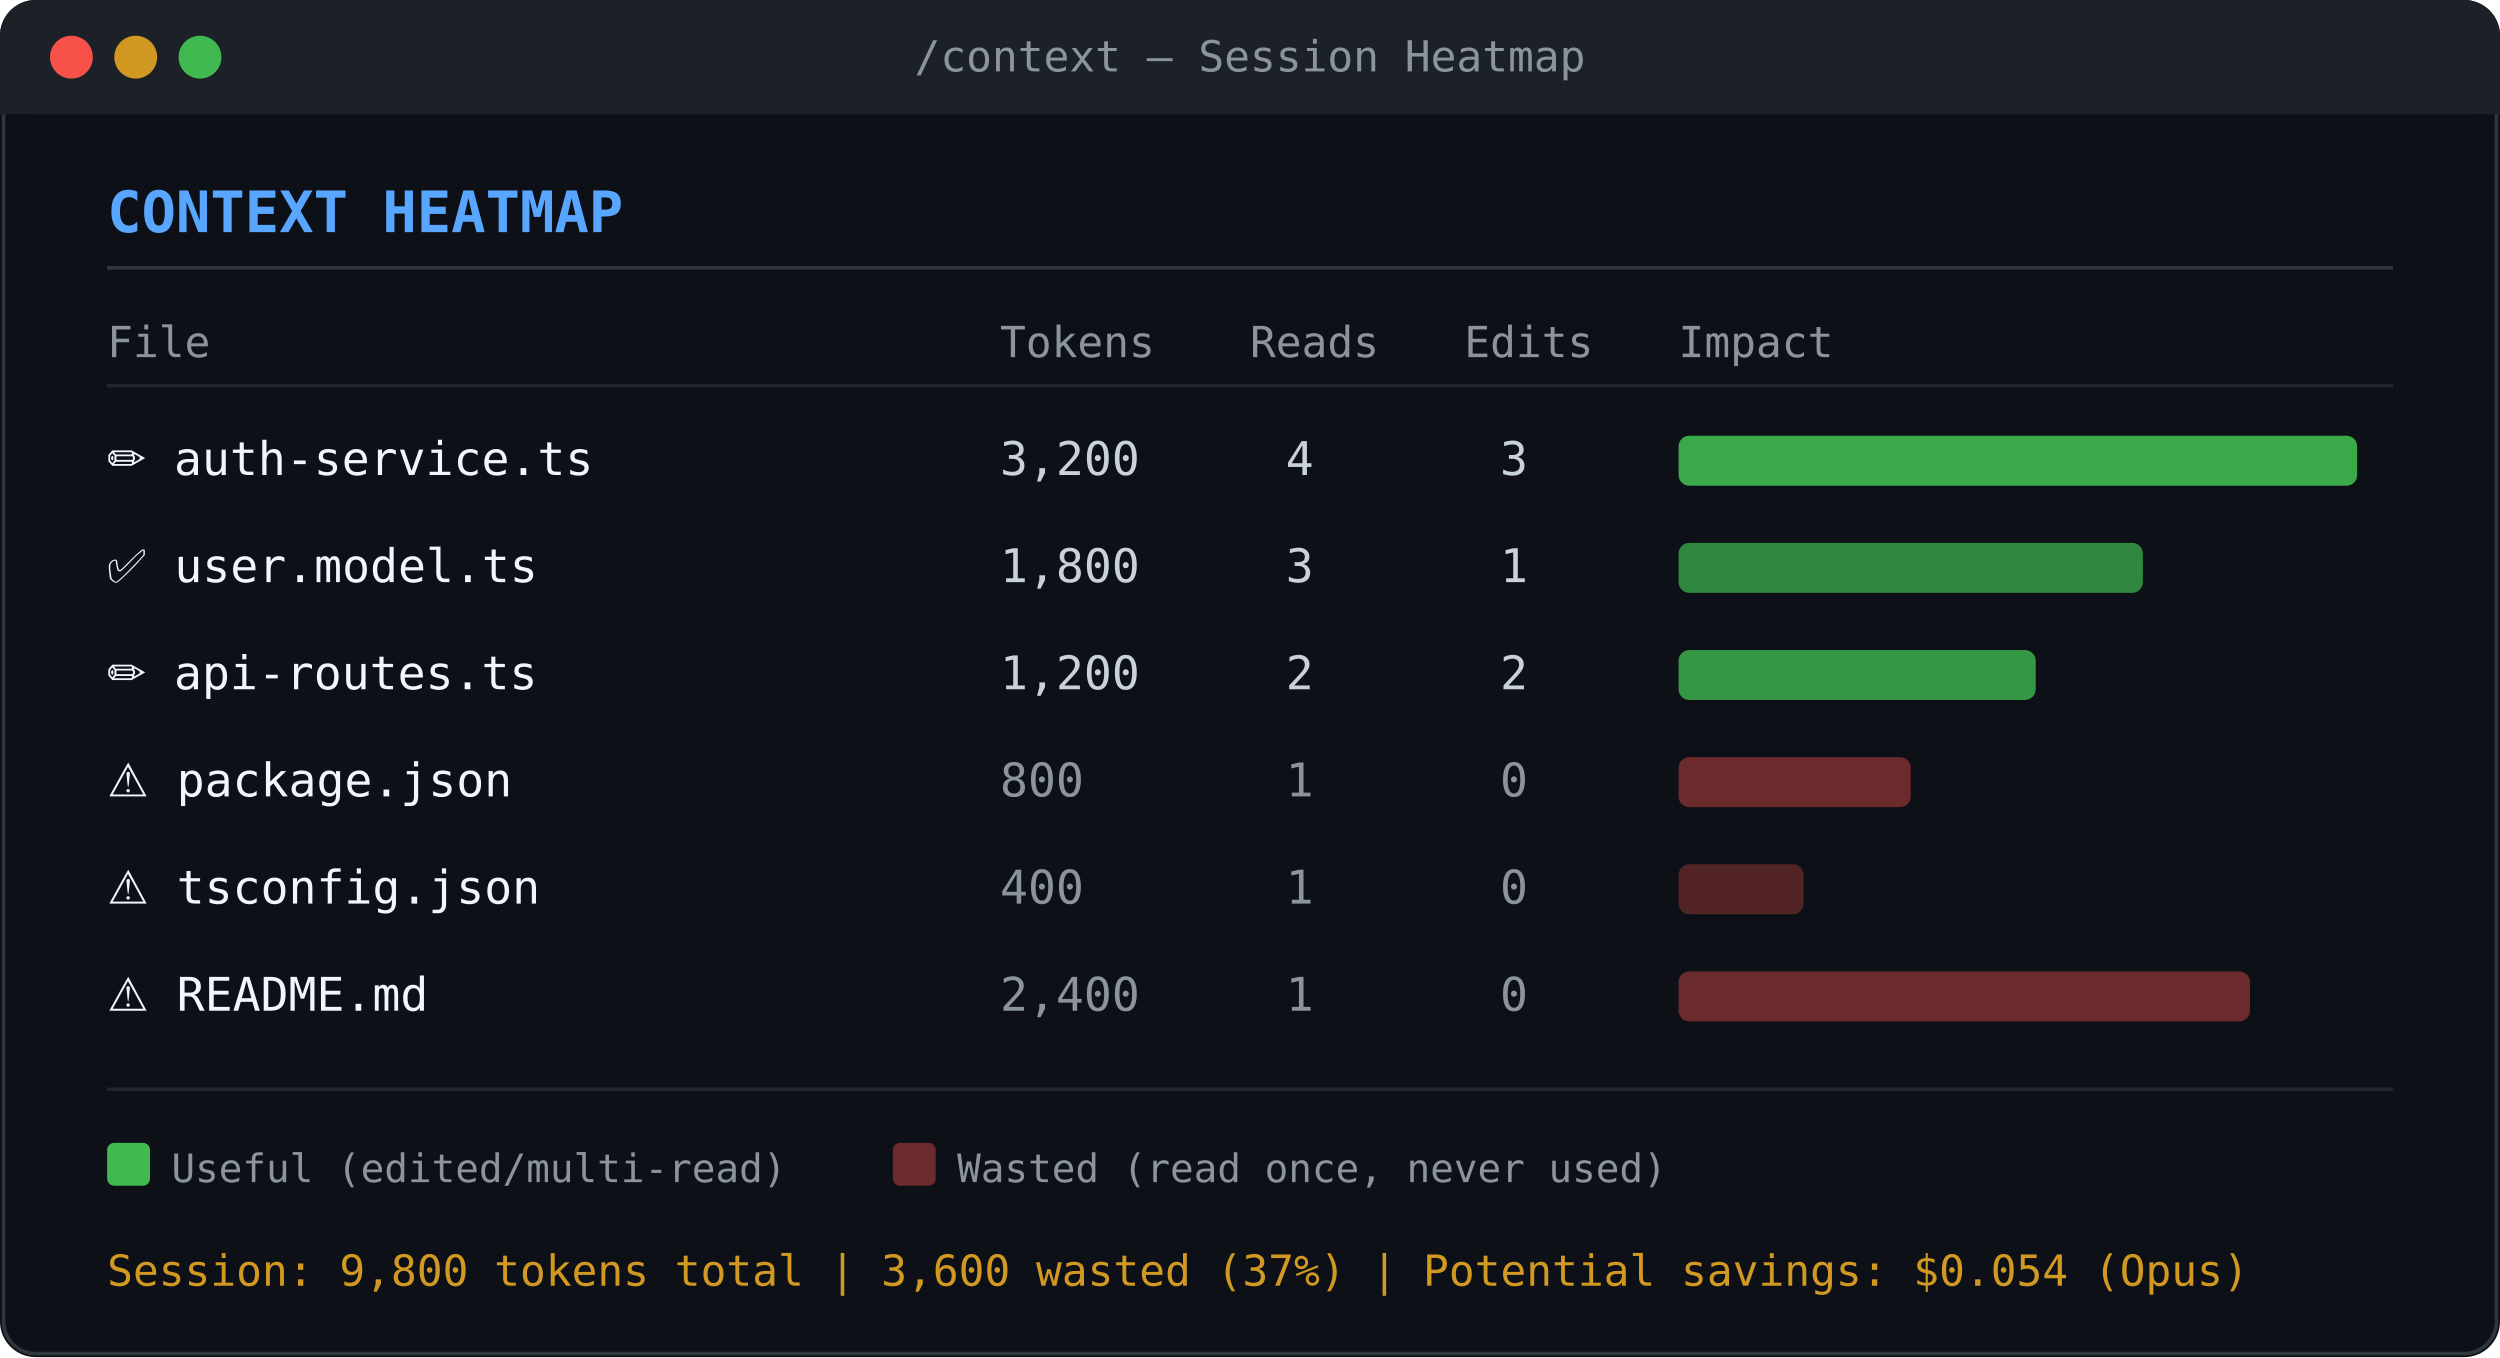
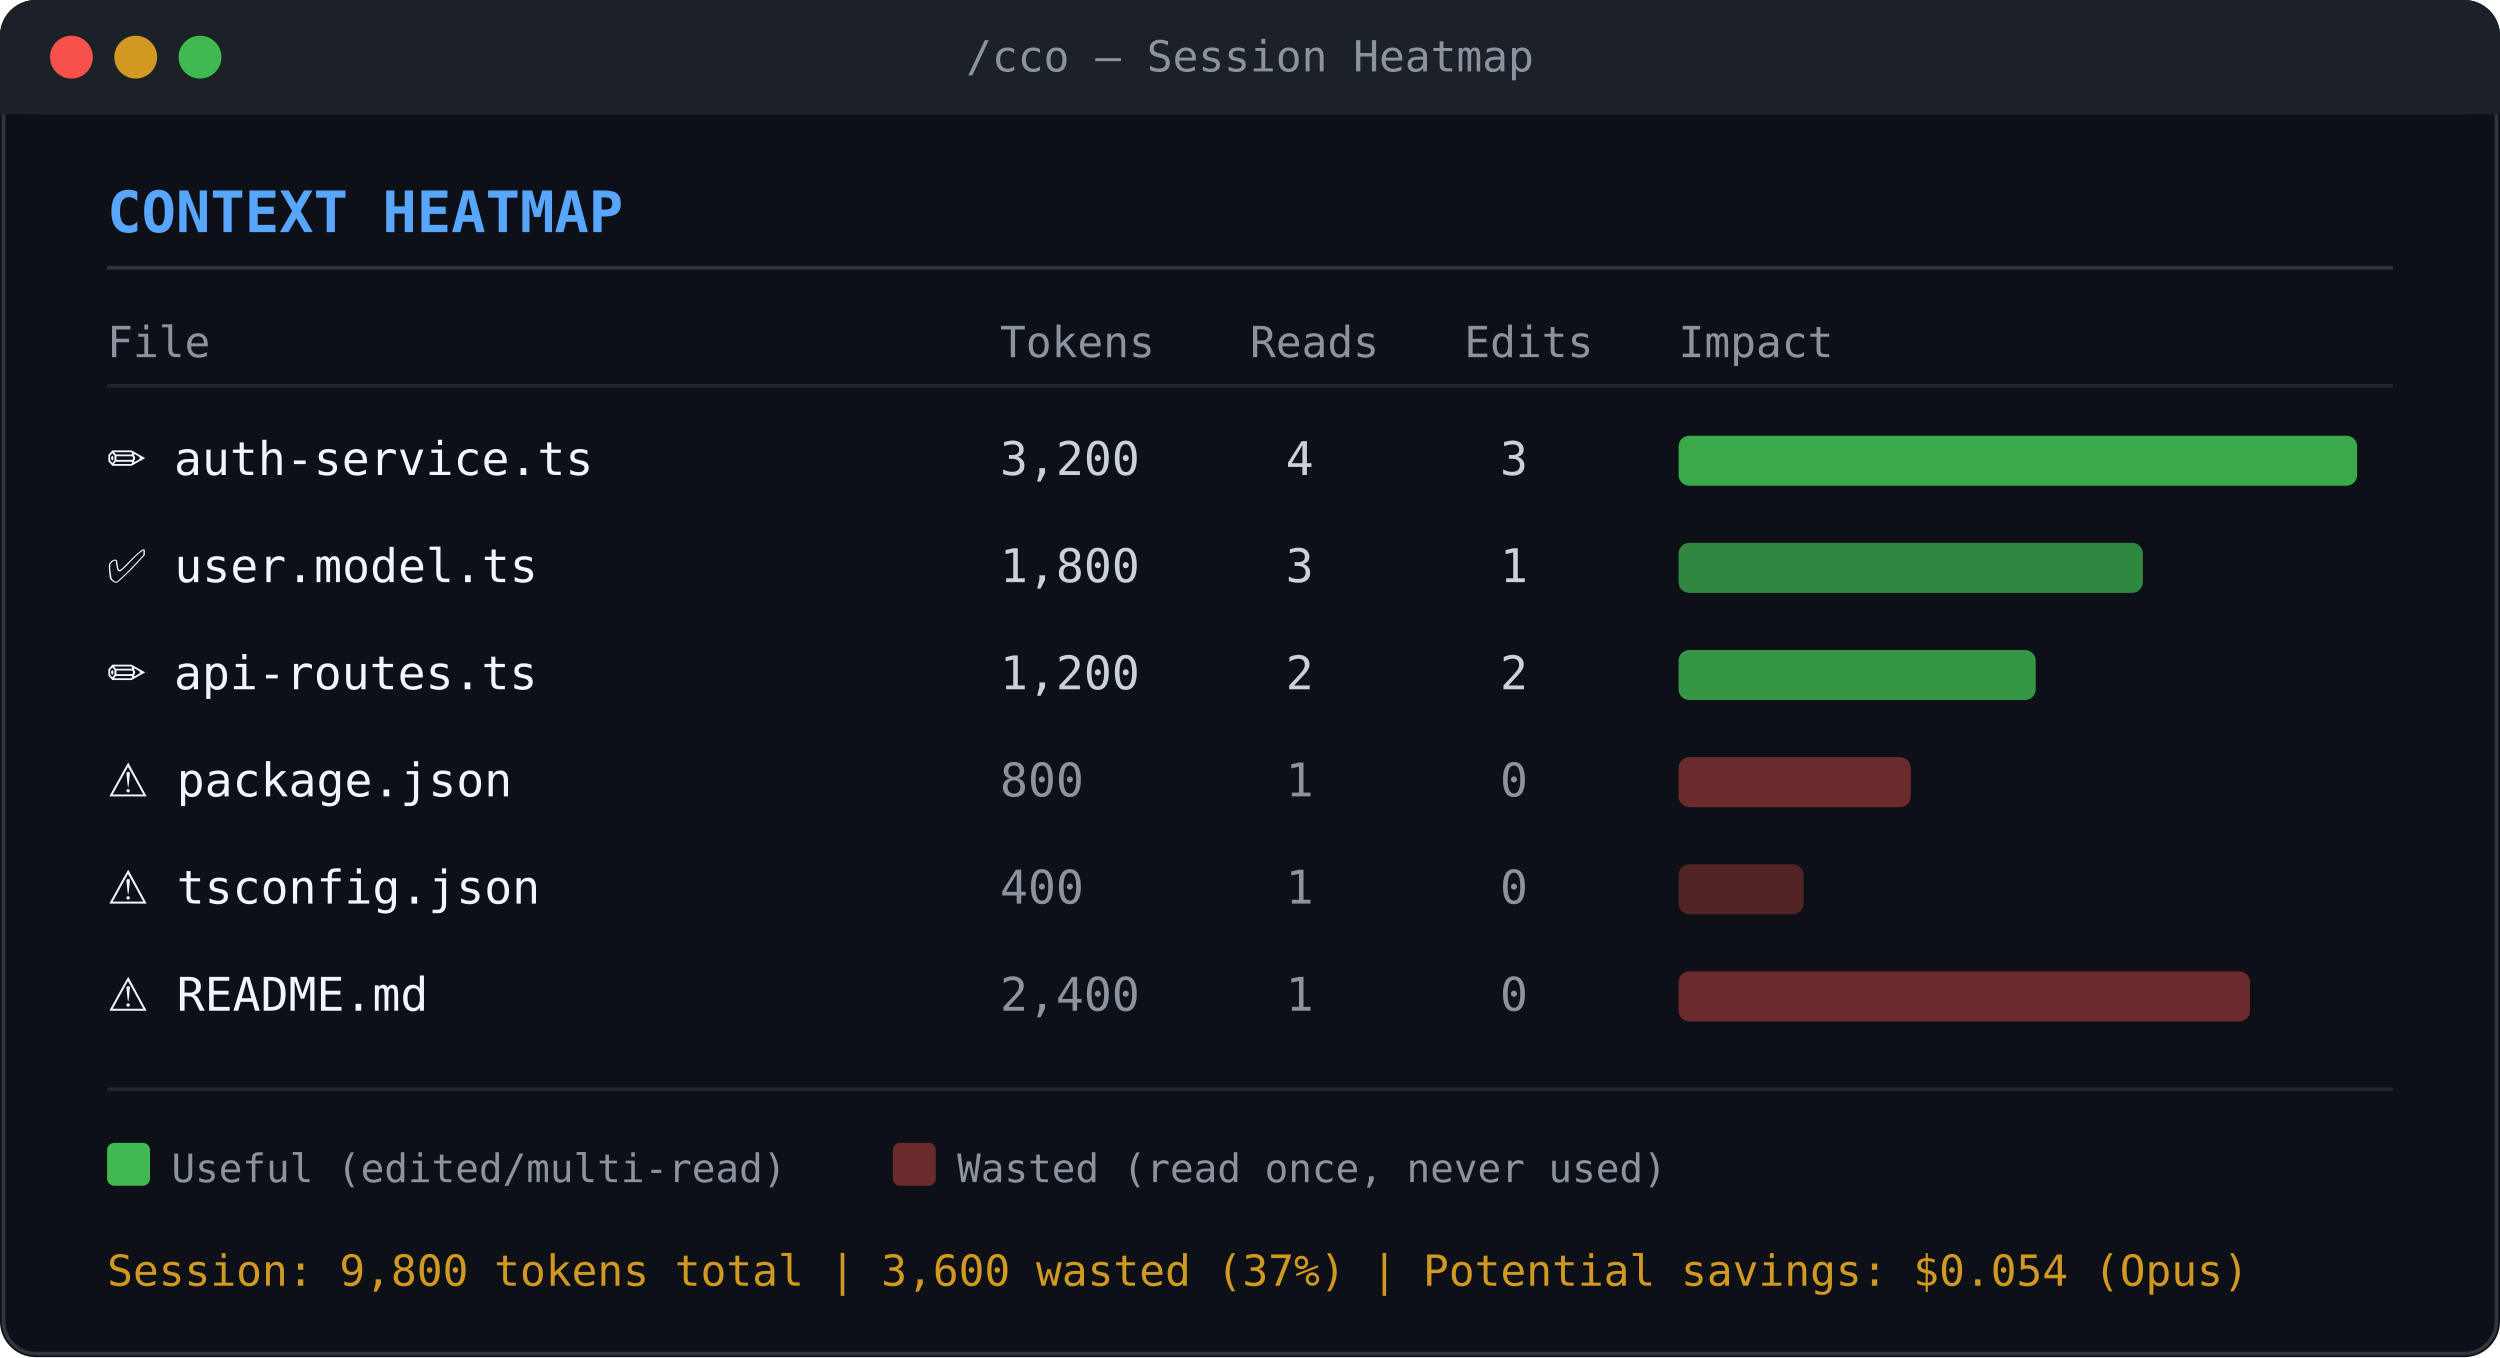
<svg xmlns="http://www.w3.org/2000/svg" viewBox="0 0 700 380" fill="none">
  <defs>
    <linearGradient id="hbg" x1="0" y1="0" x2="700" y2="380">
      <stop offset="0%" stop-color="#0d1117" />
      <stop offset="100%" stop-color="#161b22" />
    </linearGradient>
  </defs>
  <rect width="700" height="380" rx="10" fill="url(#hbg)" />
  <rect x="1" y="1" width="698" height="378" rx="9" fill="none" stroke="#30363d" stroke-width="1" />
  <rect x="0" y="0" width="700" height="32" rx="10" fill="#1c2128" />
  <rect x="0" y="20" width="700" height="12" fill="#1c2128" />
  <circle cx="20" cy="16" r="6" fill="#f85149" />
  <circle cx="38" cy="16" r="6" fill="#d29922" />
  <circle cx="56" cy="16" r="6" fill="#3fb950" />
-   <text x="350" y="20" font-family="SF Mono, monospace" font-size="12" fill="#8b949e" text-anchor="middle">/context — Session Heatmap</text>
+   <text x="350" y="20" font-family="SF Mono, monospace" font-size="12" fill="#8b949e" text-anchor="middle">/cco — Session Heatmap</text>
  <text x="30" y="65" font-family="SF Mono, monospace" font-size="16" font-weight="700" fill="#58a6ff">CONTEXT HEATMAP</text>
  <line x1="30" y1="75" x2="670" y2="75" stroke="#30363d" stroke-width="1" />
  <text x="30" y="100" font-family="SF Mono, monospace" font-size="12" fill="#8b949e">File</text>
  <text x="280" y="100" font-family="SF Mono, monospace" font-size="12" fill="#8b949e">Tokens</text>
  <text x="350" y="100" font-family="SF Mono, monospace" font-size="12" fill="#8b949e">Reads</text>
  <text x="410" y="100" font-family="SF Mono, monospace" font-size="12" fill="#8b949e">Edits</text>
  <text x="470" y="100" font-family="SF Mono, monospace" font-size="12" fill="#8b949e">Impact</text>
  <line x1="30" y1="108" x2="670" y2="108" stroke="#21262d" stroke-width="1" />
  <text x="30" y="133" font-family="SF Mono, monospace" font-size="13" fill="#f0f6fc">✏️ auth-service.ts</text>
  <text x="280" y="133" font-family="SF Mono, monospace" font-size="13" fill="#c9d1d9">3,200</text>
  <text x="360" y="133" font-family="SF Mono, monospace" font-size="13" fill="#c9d1d9">4</text>
  <text x="420" y="133" font-family="SF Mono, monospace" font-size="13" fill="#c9d1d9">3</text>
  <rect x="470" y="122" width="190" height="14" rx="3" fill="#3fb950" opacity="0.9" />
  <text x="30" y="163" font-family="SF Mono, monospace" font-size="13" fill="#f0f6fc">✅ user.model.ts</text>
  <text x="280" y="163" font-family="SF Mono, monospace" font-size="13" fill="#c9d1d9">1,800</text>
  <text x="360" y="163" font-family="SF Mono, monospace" font-size="13" fill="#c9d1d9">3</text>
  <text x="420" y="163" font-family="SF Mono, monospace" font-size="13" fill="#c9d1d9">1</text>
  <rect x="470" y="152" width="130" height="14" rx="3" fill="#3fb950" opacity="0.7" />
  <text x="30" y="193" font-family="SF Mono, monospace" font-size="13" fill="#f0f6fc">✏️ api-routes.ts</text>
  <text x="280" y="193" font-family="SF Mono, monospace" font-size="13" fill="#c9d1d9">1,200</text>
  <text x="360" y="193" font-family="SF Mono, monospace" font-size="13" fill="#c9d1d9">2</text>
  <text x="420" y="193" font-family="SF Mono, monospace" font-size="13" fill="#c9d1d9">2</text>
  <rect x="470" y="182" width="100" height="14" rx="3" fill="#3fb950" opacity="0.8" />
  <text x="30" y="223" font-family="SF Mono, monospace" font-size="13" fill="#f0f6fc">⚠️ package.json</text>
  <text x="280" y="223" font-family="SF Mono, monospace" font-size="13" fill="#8b949e">800</text>
  <text x="360" y="223" font-family="SF Mono, monospace" font-size="13" fill="#8b949e">1</text>
  <text x="420" y="223" font-family="SF Mono, monospace" font-size="13" fill="#8b949e">0</text>
  <rect x="470" y="212" width="65" height="14" rx="3" fill="#f85149" opacity="0.4" />
  <text x="30" y="253" font-family="SF Mono, monospace" font-size="13" fill="#f0f6fc">⚠️ tsconfig.json</text>
  <text x="280" y="253" font-family="SF Mono, monospace" font-size="13" fill="#8b949e">400</text>
  <text x="360" y="253" font-family="SF Mono, monospace" font-size="13" fill="#8b949e">1</text>
  <text x="420" y="253" font-family="SF Mono, monospace" font-size="13" fill="#8b949e">0</text>
  <rect x="470" y="242" width="35" height="14" rx="3" fill="#f85149" opacity="0.3" />
  <text x="30" y="283" font-family="SF Mono, monospace" font-size="13" fill="#f0f6fc">⚠️ README.md</text>
  <text x="280" y="283" font-family="SF Mono, monospace" font-size="13" fill="#8b949e">2,400</text>
  <text x="360" y="283" font-family="SF Mono, monospace" font-size="13" fill="#8b949e">1</text>
  <text x="420" y="283" font-family="SF Mono, monospace" font-size="13" fill="#8b949e">0</text>
  <rect x="470" y="272" width="160" height="14" rx="3" fill="#f85149" opacity="0.4" />
  <line x1="30" y1="305" x2="670" y2="305" stroke="#21262d" stroke-width="1" />
  <rect x="30" y="320" width="12" height="12" rx="2" fill="#3fb950" />
  <text x="48" y="331" font-family="SF Mono, monospace" font-size="11" fill="#8b949e">Useful (edited/multi-read)</text>
  <rect x="250" y="320" width="12" height="12" rx="2" fill="#f85149" opacity="0.4" />
  <text x="268" y="331" font-family="SF Mono, monospace" font-size="11" fill="#8b949e">Wasted (read once, never used)</text>
  <text x="30" y="360" font-family="SF Mono, monospace" font-size="12" fill="#d29922">Session: 9,800 tokens total | 3,600 wasted (37%) | Potential savings: $0.054 (Opus)</text>
</svg>
